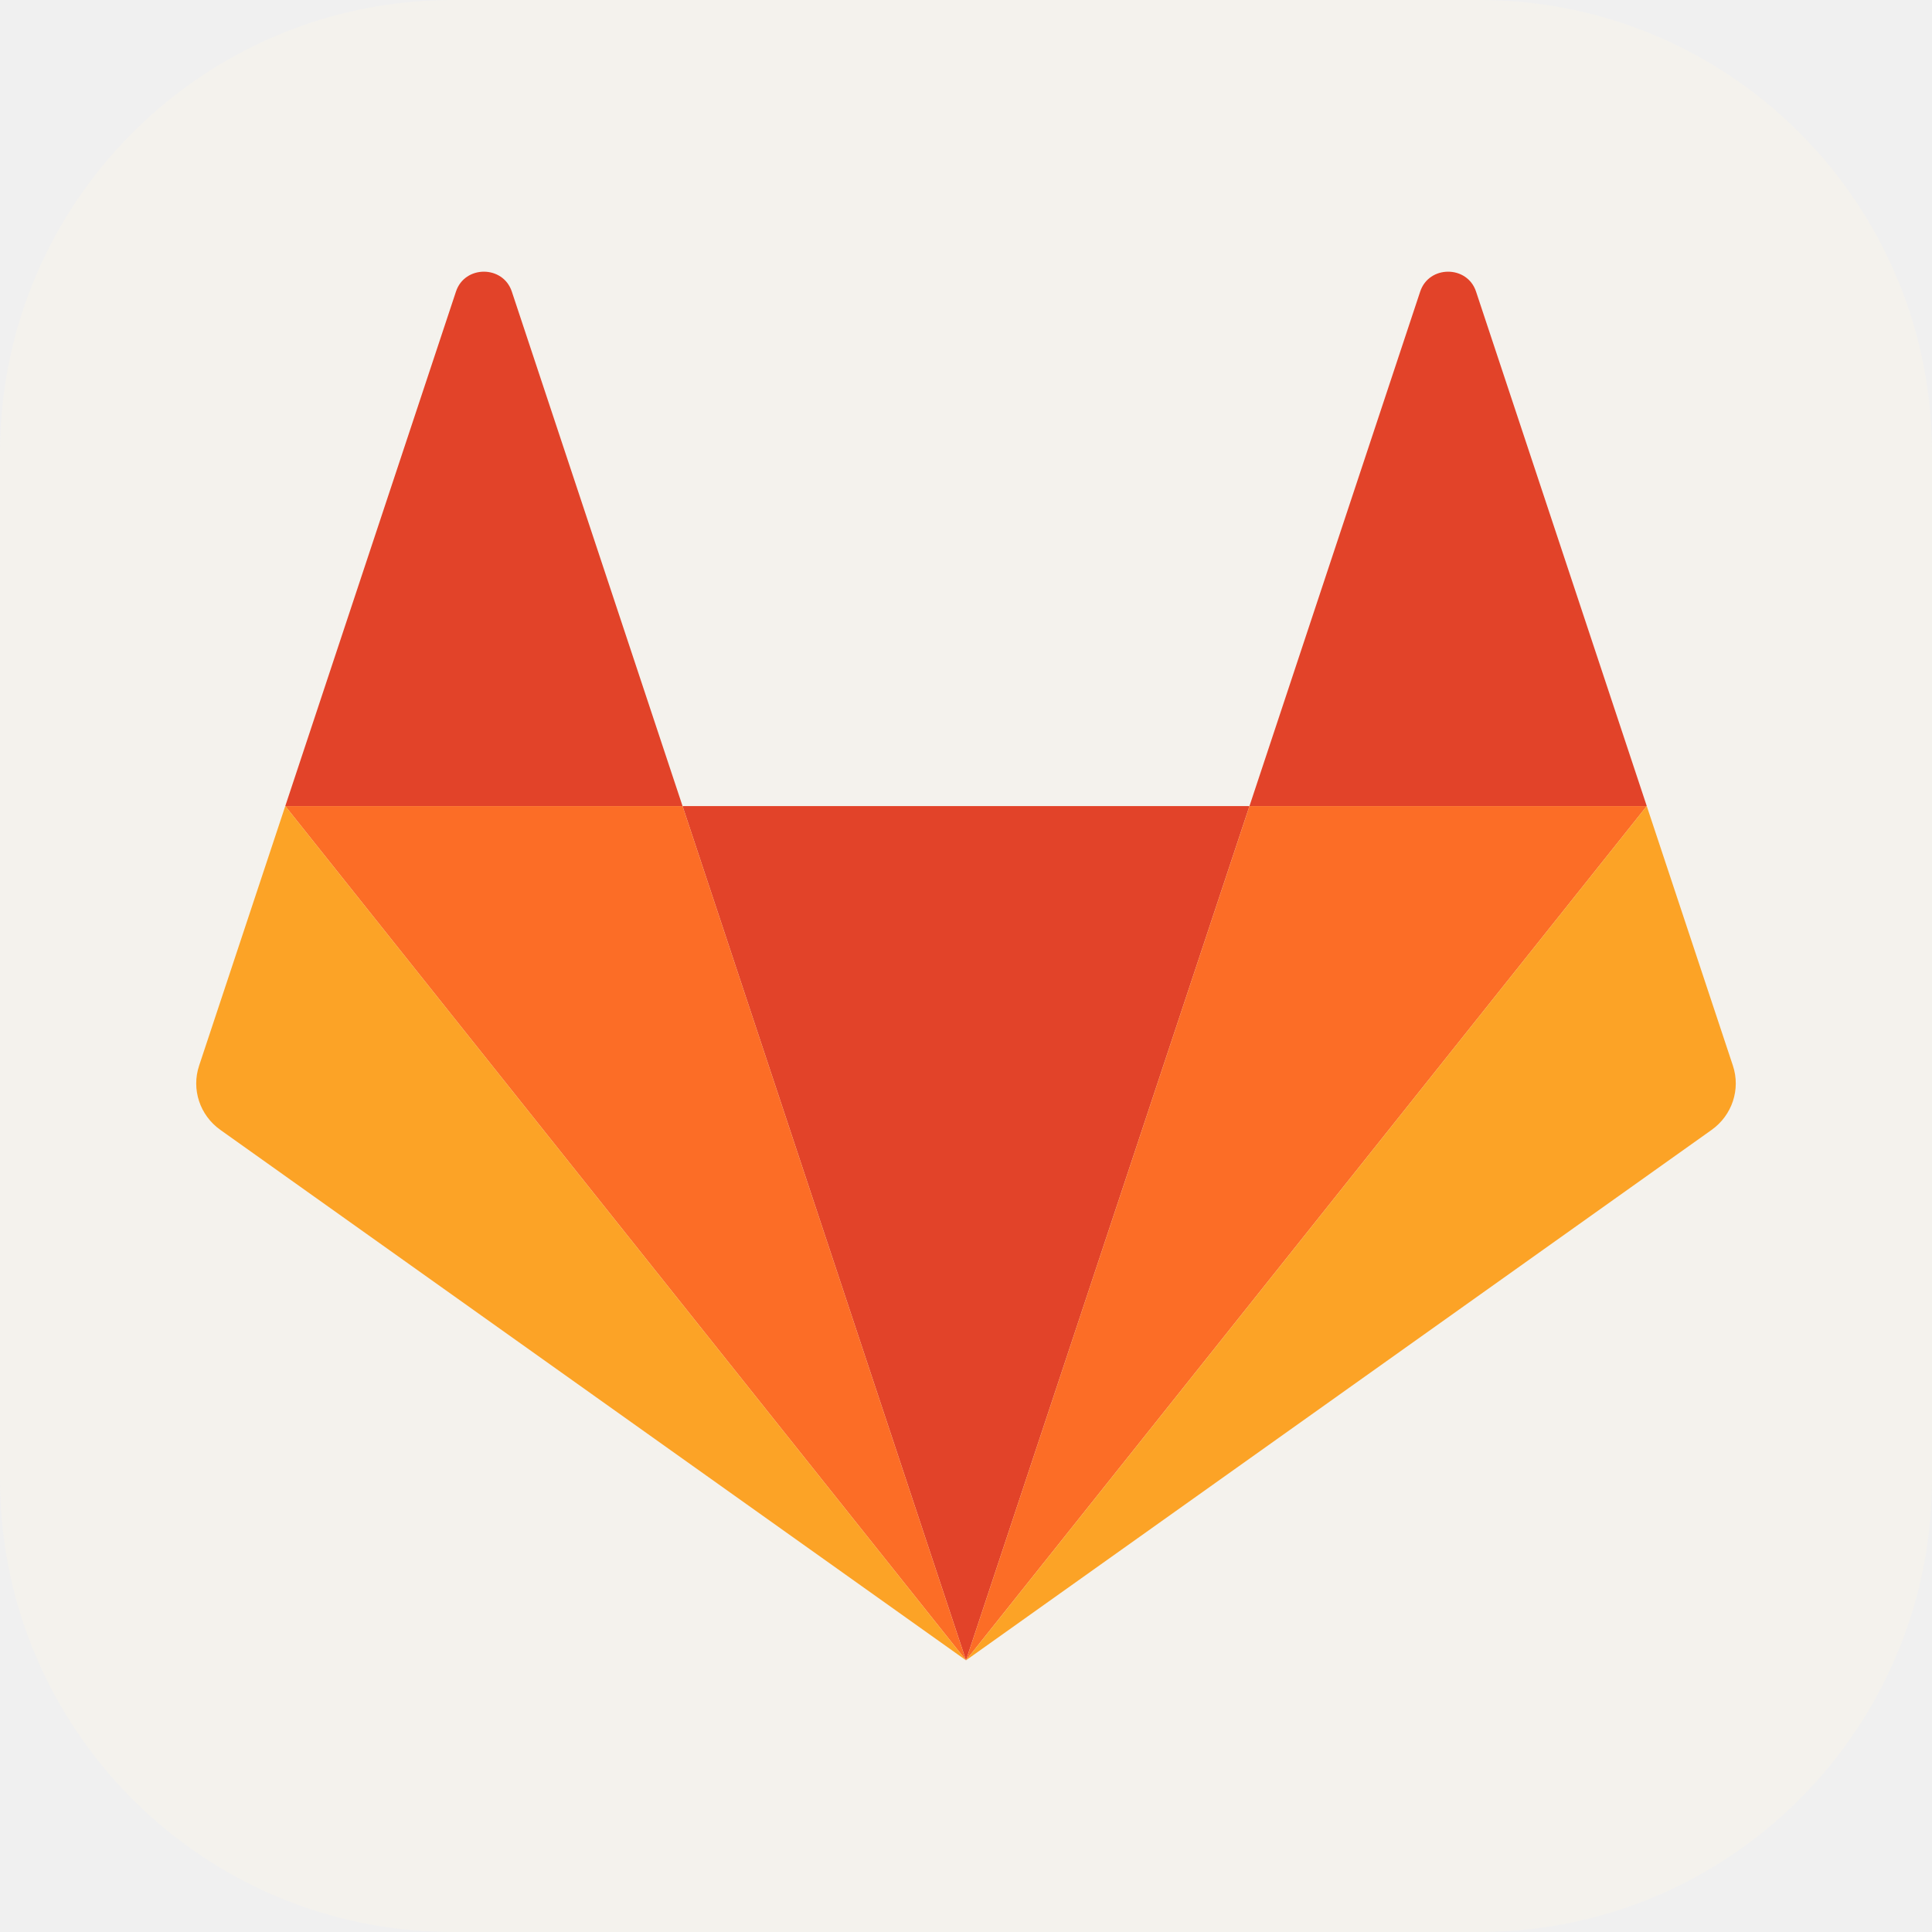
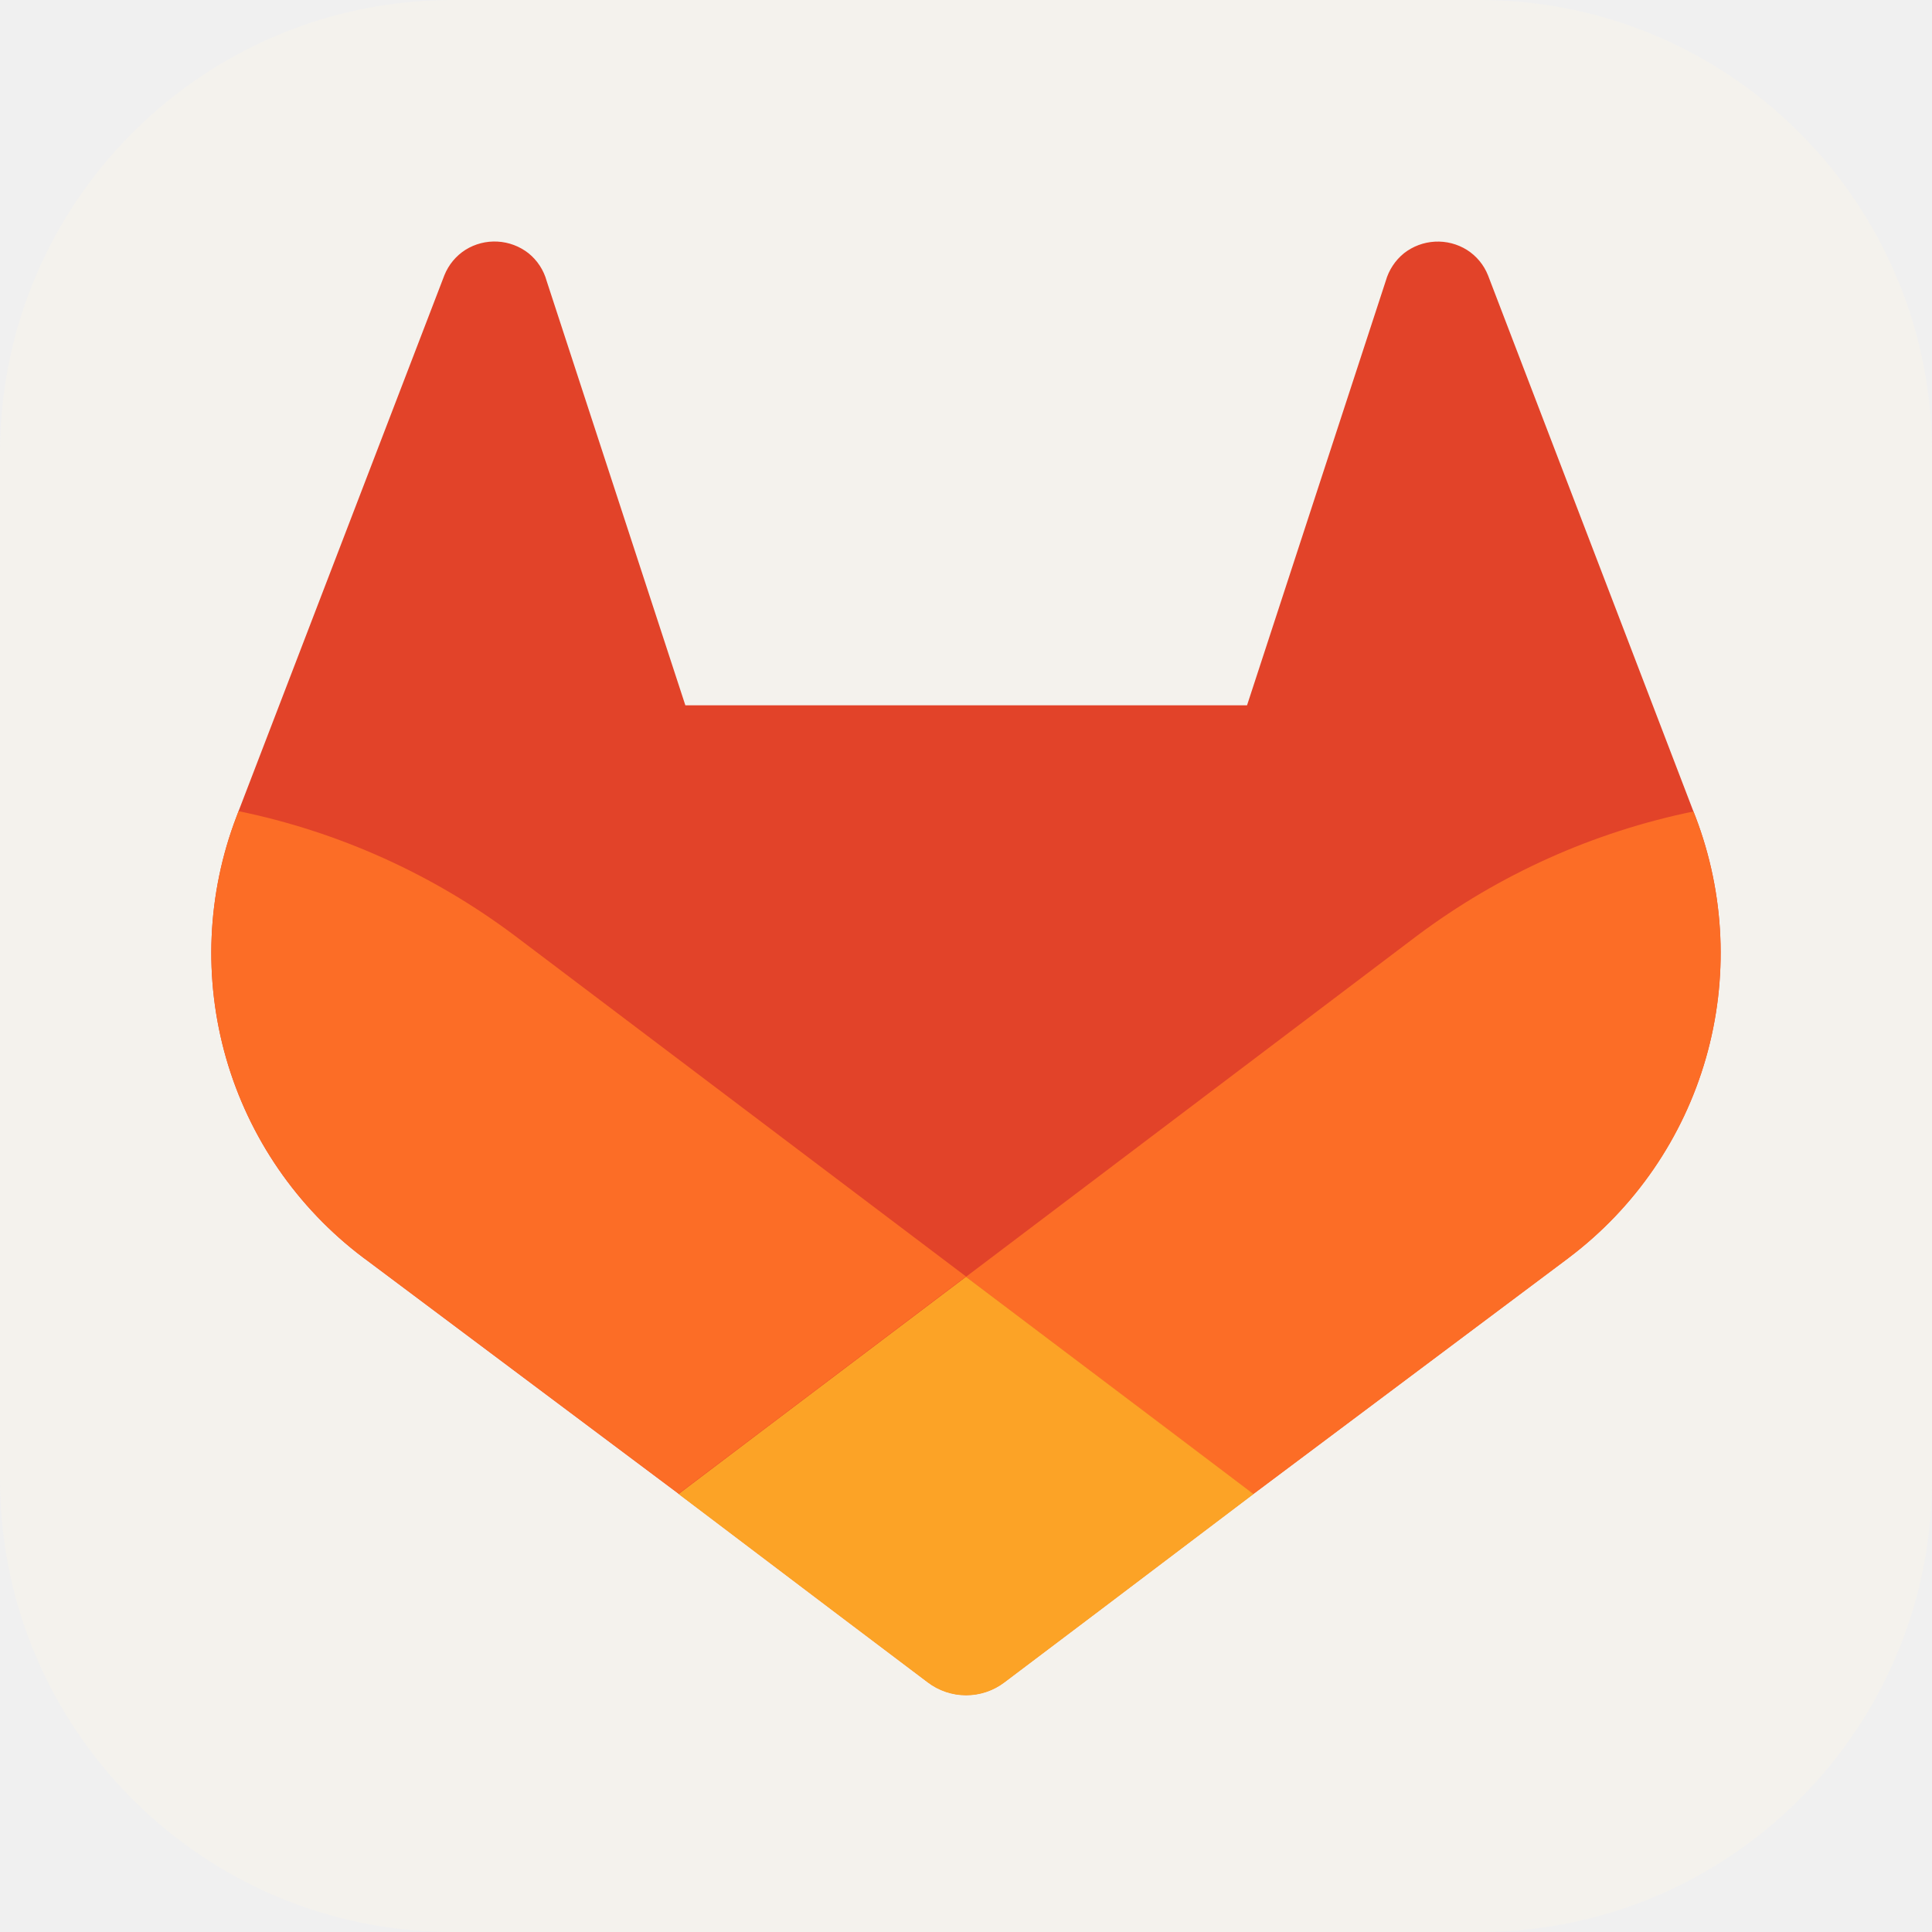
<svg xmlns="http://www.w3.org/2000/svg" width="256" height="256" viewBox="0 0 256 256" fill="none">
-   <rect width="256" height="256" rx="60" fill="#F4F2ED" />
-   <path d="M127.999 220.001L165.561 106.809H90.441L127.999 219.997V220.001Z" fill="#E24329" />
-   <path d="M127.999 220.001L90.441 106.809H37.8L127.999 219.997V220.001Z" fill="#FC6D26" />
-   <path d="M37.801 106.806L26.383 141.206C25.34 144.342 26.477 147.78 29.205 149.719L128 220.001L37.801 106.809V106.806Z" fill="#FCA326" />
-   <path d="M37.8 106.805H90.441L67.817 38.63C66.653 35.123 61.582 35.123 60.42 38.63L37.8 106.808V106.805Z" fill="#E24329" />
-   <path d="M128 220.001L165.562 106.809H218.205L128 219.997V220.001Z" fill="#FC6D26" />
-   <path d="M218.203 106.806L229.619 141.206C230.66 144.342 229.519 147.78 226.795 149.719L128 220.001L218.203 106.809V106.806Z" fill="#FCA326" />
-   <path d="M218.202 106.805H165.562L188.184 38.63C189.349 35.124 194.419 35.124 195.581 38.63L218.205 106.808L218.202 106.805Z" fill="#E24329" />
+   <g clip-path="url(#clip0_10_357)">
+     <path d="M196 0H60C26.863 0 0 26.863 0 60V196C0 229.137 26.863 256 60 256H196C229.137 256 256 229.137 256 196V60C256 26.863 229.137 0 196 0Z" fill="#F4F2ED" />
+     <path d="M224.671 108.242L224.39 107.523L197.168 36.481C196.614 35.088 195.634 33.907 194.367 33.107C193.099 32.32 191.621 31.941 190.131 32.021C188.641 32.101 187.212 32.636 186.036 33.554C184.873 34.499 184.029 35.779 183.62 37.22L165.24 93.454H90.812L72.432 37.22C72.034 35.771 71.188 34.485 70.016 33.544C68.84 32.626 67.411 32.091 65.921 32.011C64.431 31.93 62.953 32.309 61.685 33.096C60.421 33.9 59.441 35.08 58.884 36.47L31.61 107.482L31.339 108.2C27.421 118.439 26.937 129.675 29.961 140.212C32.986 150.75 39.354 160.019 48.106 166.622L48.199 166.694L48.449 166.872L89.917 197.925L110.432 213.452L122.928 222.887C124.39 223.997 126.175 224.598 128.01 224.598C129.846 224.598 131.631 223.997 133.092 222.887L145.589 213.452L166.104 197.925L207.821 166.684L207.926 166.601C216.658 159.997 223.011 150.738 226.031 140.214C229.05 129.69 228.573 118.471 224.671 108.242Z" fill="#E24329" />
+     <path d="M224.671 108.242L224.39 107.523C211.126 110.246 198.627 115.864 187.785 123.977L128 169.183C148.359 184.585 166.083 197.967 166.083 197.967L207.801 166.726L207.905 166.642C216.65 160.039 223.013 150.773 226.037 140.241C229.06 129.708 228.581 118.479 224.671 108.242Z" fill="#FC6D26" />
+     <path d="M89.917 197.967L110.432 213.494L122.929 222.929C124.39 224.039 126.175 224.639 128.01 224.639C129.846 224.639 131.631 224.039 133.092 222.929L145.589 213.494L166.104 197.967C166.104 197.967 148.359 184.544 128 169.183C107.641 184.544 89.917 197.967 89.917 197.967Z" fill="#FCA326" />
+     <path d="M68.204 123.977C57.372 115.848 44.875 110.215 31.61 107.482L31.339 108.2C27.421 118.439 26.937 129.674 29.961 140.212C32.986 150.75 39.354 160.019 48.106 166.621L48.199 166.694L48.449 166.871L89.917 197.925C89.917 197.925 107.62 184.544 128 169.142L68.204 123.977Z" fill="#FC6D26" />
+   </g>
+   <defs>
+     <clipPath id="clip0_10_357">
+       <rect width="256" height="256" fill="white" />
+     </clipPath>
+   </defs>
</svg>
